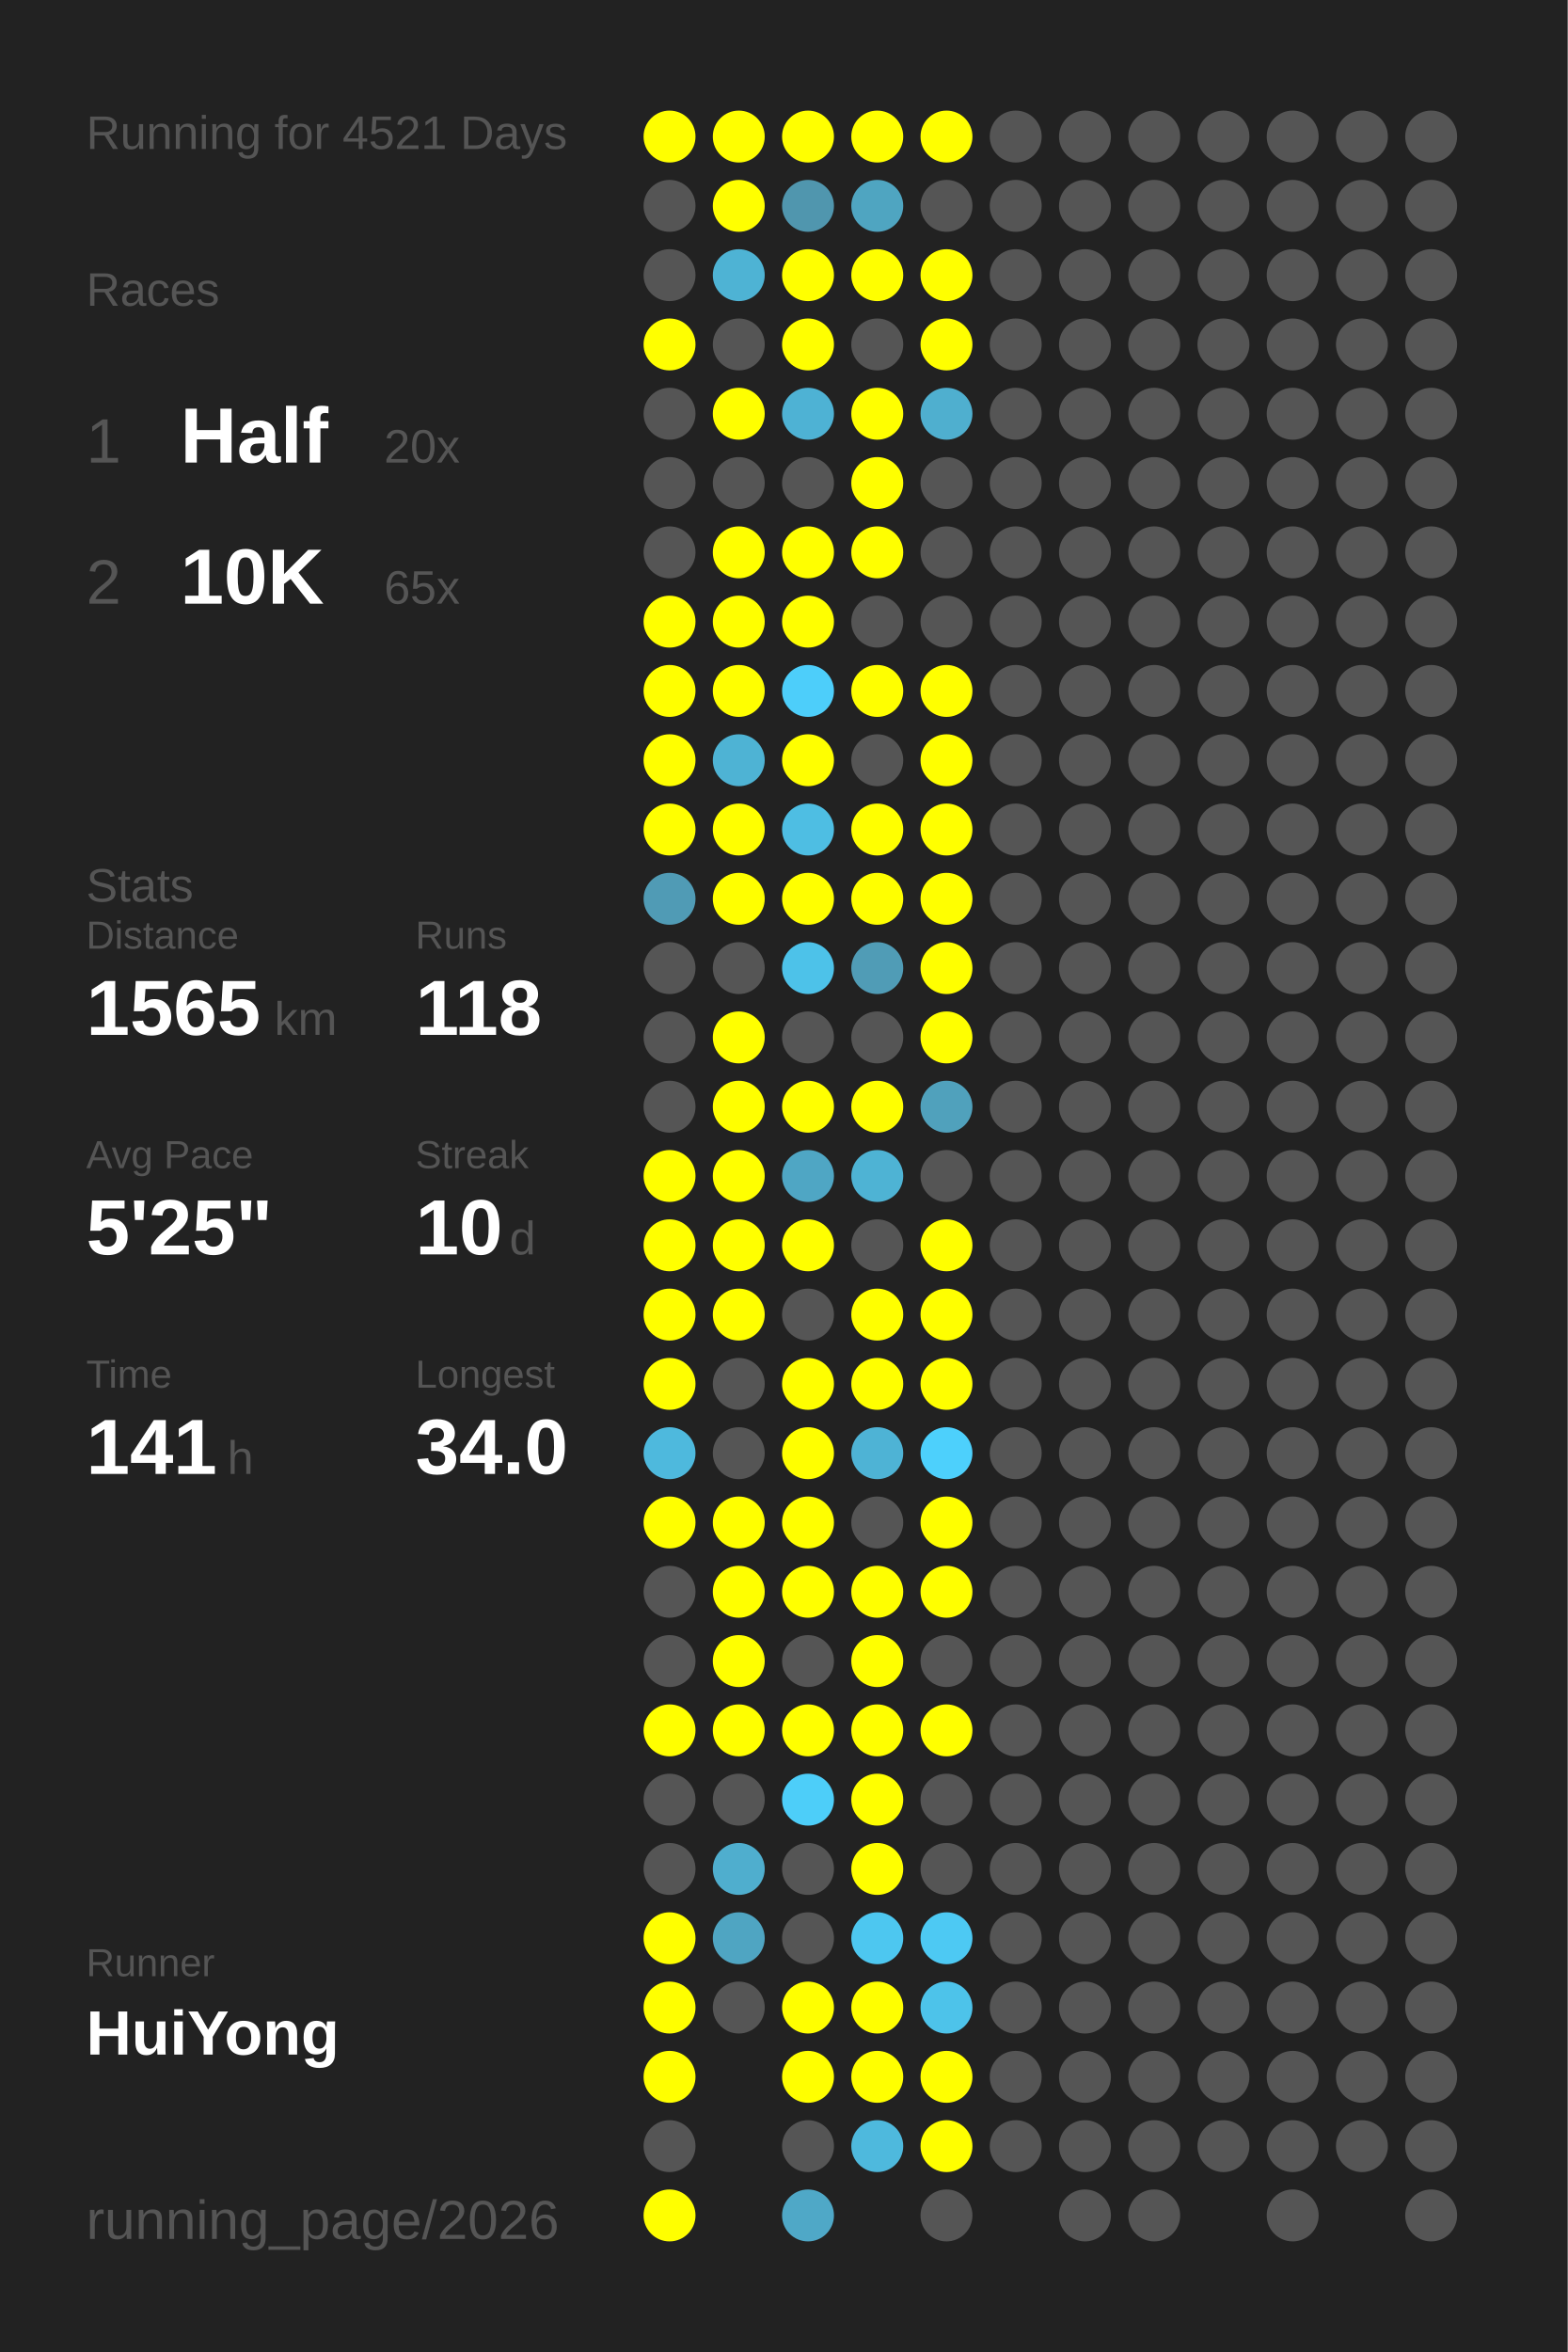
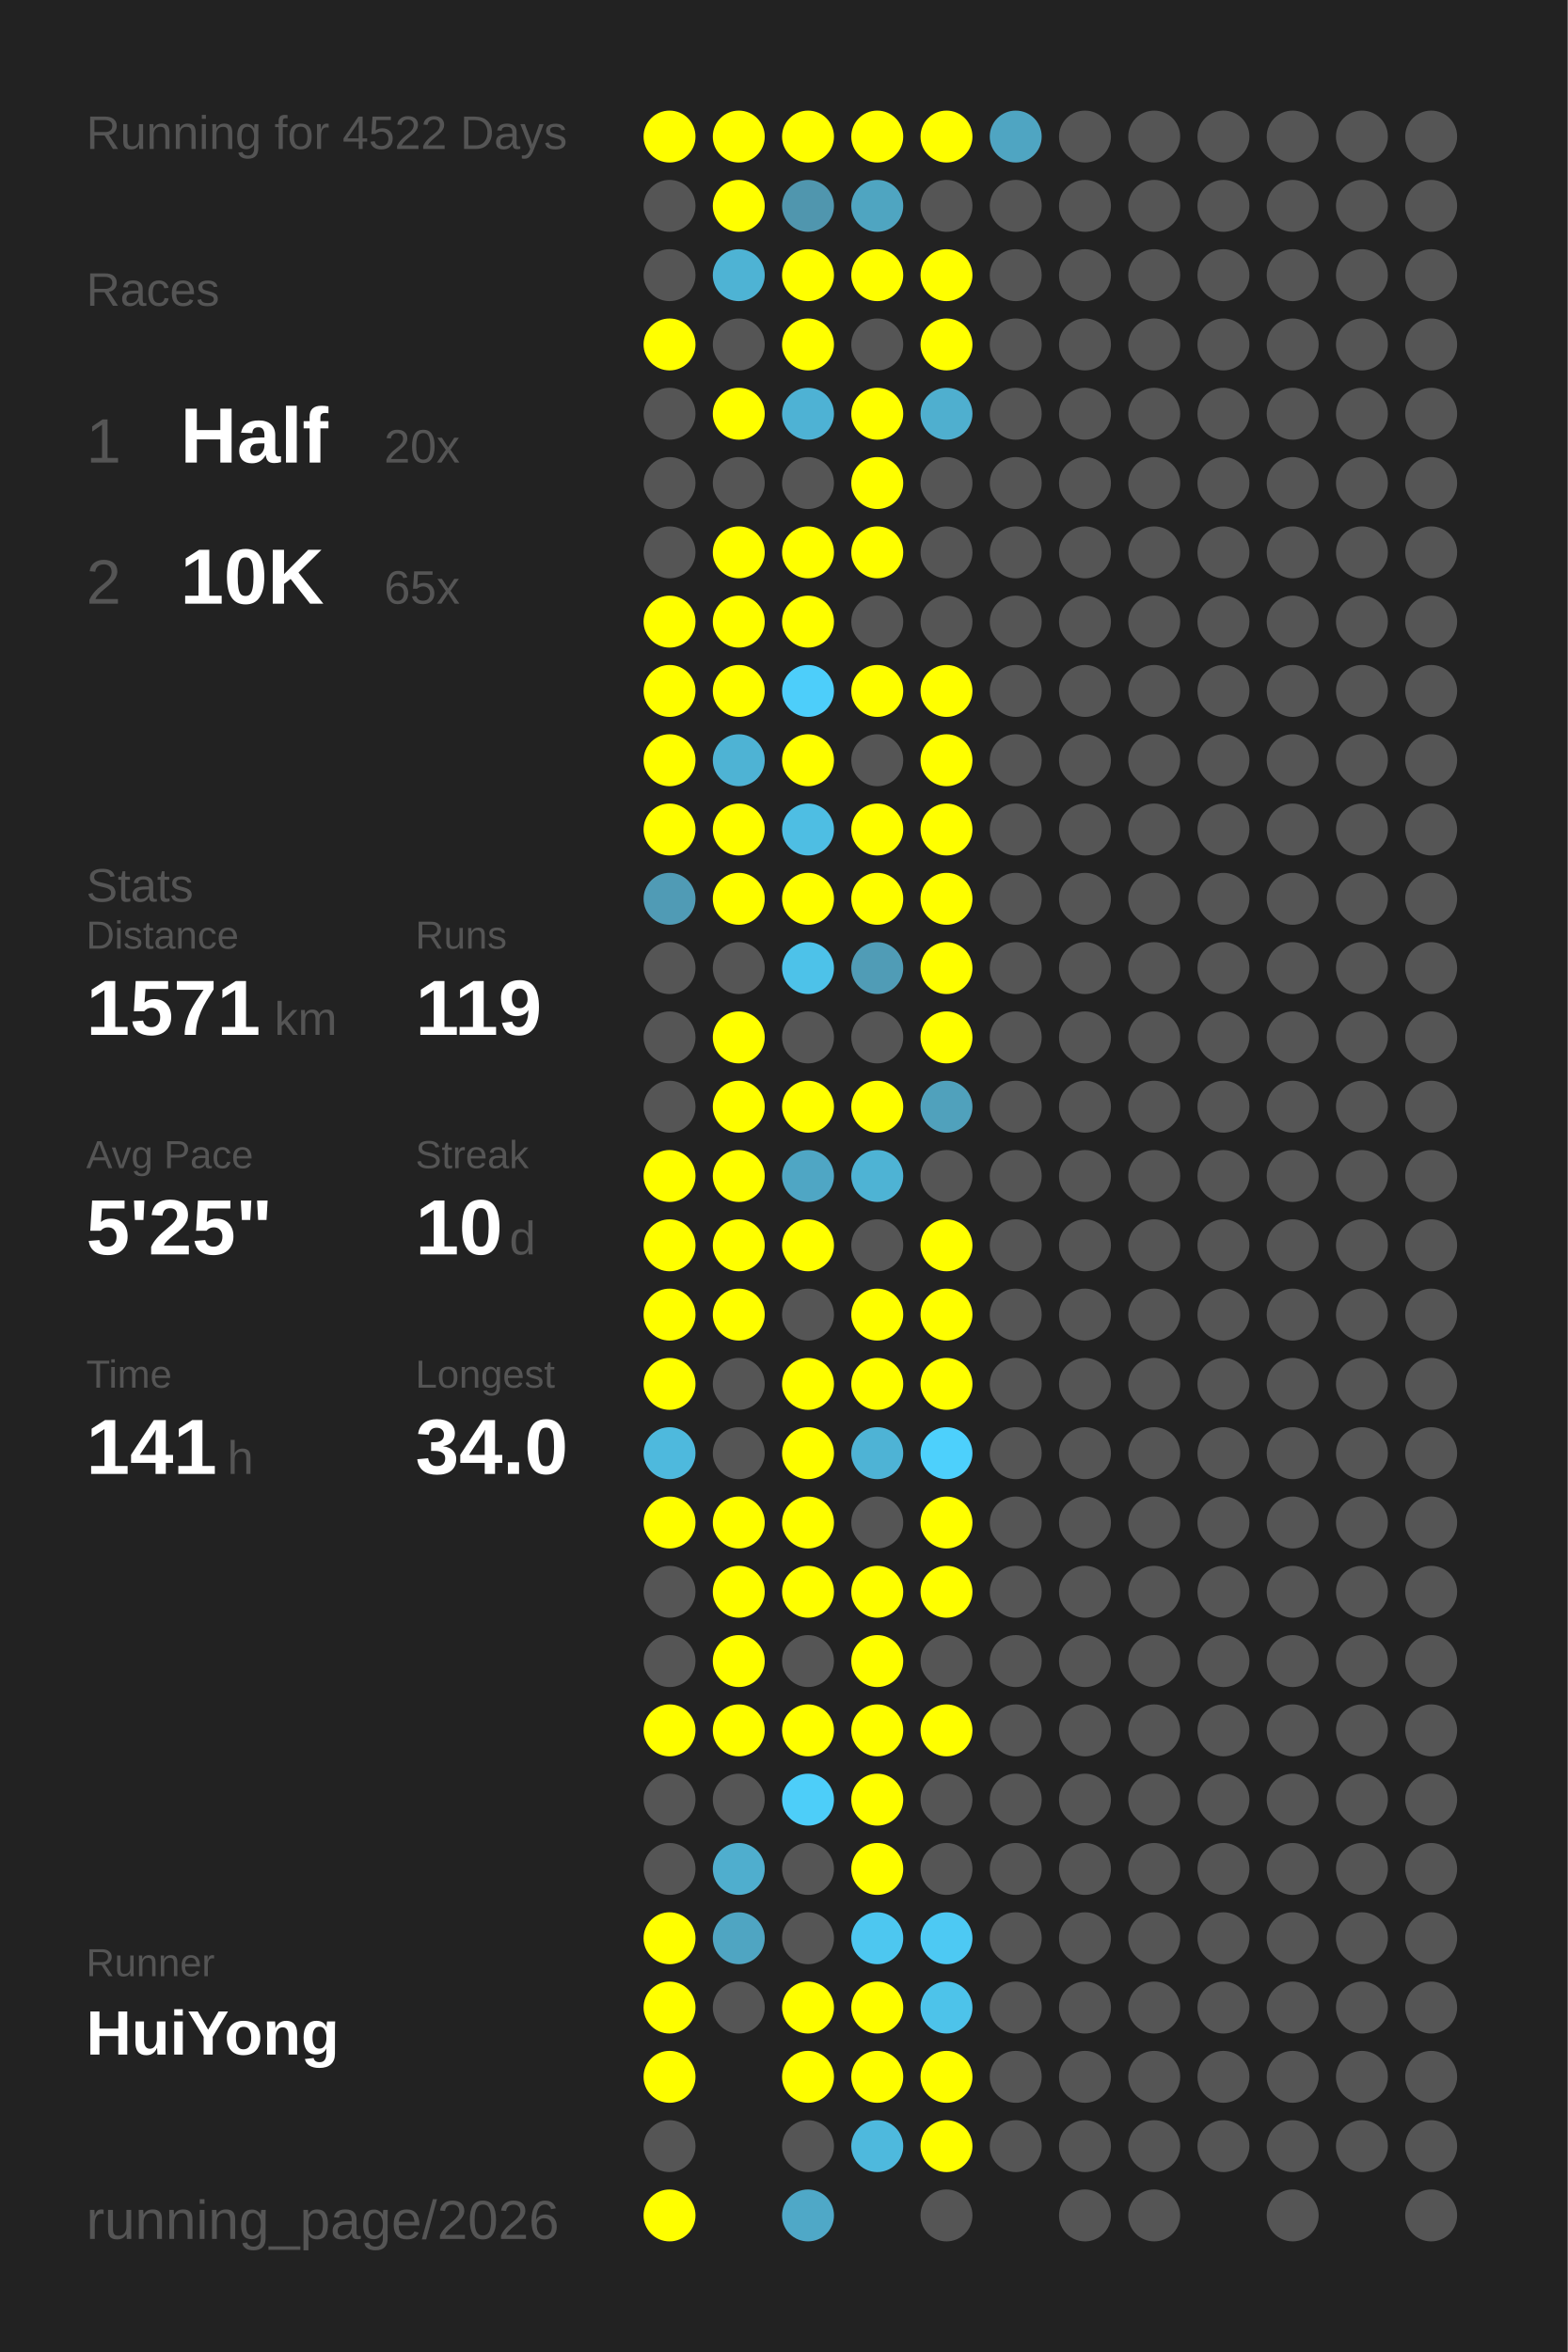
<svg xmlns="http://www.w3.org/2000/svg" baseProfile="full" height="300mm" version="1.1" viewBox="0,0,200,300" width="200mm">
  <defs />
  <rect fill="#222222" height="300" width="200" x="0" y="0" />
-   <text fill="#555555" style="font-size:6px; font-family:Arial;" x="11" y="19">Running for 4521 Days</text>
+   <text fill="#555555" style="font-size:6px; font-family:Arial;" x="11" y="19">Running for 4522 Days</text>
  <text fill="#555555" style="font-size:6px; font-family:Arial;" x="11" y="39">Races</text>
  <text fill="#555555" style="font-size:8px; font-family:Arial;" x="11" y="59">1</text>
  <text fill="#FFFFFF" style="font-size:10px; font-family:Arial; font-weight:bold;" x="23" y="59">Half</text>
  <text fill="#555555" style="font-size:6px; font-family:Arial;" x="49" y="59">20x</text>
  <text fill="#555555" style="font-size:8px; font-family:Arial;" x="11" y="77">2</text>
  <text fill="#FFFFFF" style="font-size:10px; font-family:Arial; font-weight:bold;" x="23" y="77">10K</text>
  <text fill="#555555" style="font-size:6px; font-family:Arial;" x="49" y="77">65x</text>
  <text fill="#555555" style="font-size:6px; font-family:Arial;" x="11" y="115">Stats</text>
  <text fill="#555555" style="font-size:5px; font-family:Arial;" x="11" y="121">Distance</text>
-   <text fill="#FFFFFF" style="font-size:10px; font-family:Arial; font-weight:bold;" x="11" y="132">1565</text>
+   <text fill="#FFFFFF" style="font-size:10px; font-family:Arial; font-weight:bold;" x="11" y="132">1571</text>
  <text fill="#555555" style="font-size:6px; font-family:Arial;" x="35" y="132">km</text>
  <text fill="#555555" style="font-size:5px; font-family:Arial;" x="53" y="121">Runs</text>
-   <text fill="#FFFFFF" style="font-size:10px; font-family:Arial; font-weight:bold;" x="53" y="132">118</text>
+   <text fill="#FFFFFF" style="font-size:10px; font-family:Arial; font-weight:bold;" x="53" y="132">119</text>
  <text fill="#555555" style="font-size:5px; font-family:Arial;" x="11" y="149">Avg Pace</text>
  <text fill="#FFFFFF" style="font-size:10px; font-family:Arial; font-weight:bold;" x="11" y="160">5'25"</text>
  <text fill="#555555" style="font-size:5px; font-family:Arial;" x="53" y="149">Streak</text>
  <text fill="#FFFFFF" style="font-size:10px; font-family:Arial; font-weight:bold;" x="53" y="160">10</text>
  <text fill="#555555" style="font-size:6px; font-family:Arial;" x="65" y="160">d</text>
  <text fill="#555555" style="font-size:5px; font-family:Arial;" x="11" y="177">Time</text>
  <text fill="#FFFFFF" style="font-size:10px; font-family:Arial; font-weight:bold;" x="11" y="188">141</text>
  <text fill="#555555" style="font-size:6px; font-family:Arial;" x="29" y="188">h</text>
  <text fill="#555555" style="font-size:5px; font-family:Arial;" x="53" y="177">Longest</text>
  <text fill="#FFFFFF" style="font-size:10px; font-family:Arial; font-weight:bold;" x="53" y="188">34.0</text>
  <text fill="#555555" style="font-size:5px; font-family:Arial;" x="11" y="252.065">Runner</text>
  <text fill="#FFFFFF" style="font-size:8px; font-family:Arial; font-weight:bold;" x="11" y="262.065">HuiYong</text>
  <text fill="#555555" style="font-size:7px; font-family:Arial;" x="11" y="285.581">running_page/2026</text>
  <circle cx="85.417" cy="17.419" fill="#FFFF00" r="3.312" />
  <circle cx="85.417" cy="26.258" fill="#555555" r="3.312" />
  <circle cx="85.417" cy="35.097" fill="#555555" r="3.312" />
  <circle cx="85.417" cy="43.935" fill="#FFFF00" r="3.312" />
  <circle cx="85.417" cy="52.774" fill="#555555" r="3.312" />
  <circle cx="85.417" cy="61.613" fill="#555555" r="3.312" />
  <circle cx="85.417" cy="70.452" fill="#555555" r="3.312" />
  <circle cx="85.417" cy="79.29" fill="#FFFF00" r="3.312" />
  <circle cx="85.417" cy="88.129" fill="#FFFF00" r="3.312" />
  <circle cx="85.417" cy="96.968" fill="#FFFF00" r="3.312" />
  <circle cx="85.417" cy="105.806" fill="#FFFF00" r="3.312" />
  <circle cx="85.417" cy="114.645" fill="#509bb5" r="3.312" />
  <circle cx="85.417" cy="123.484" fill="#555555" r="3.312" />
  <circle cx="85.417" cy="132.323" fill="#555555" r="3.312" />
  <circle cx="85.417" cy="141.161" fill="#555555" r="3.312" />
  <circle cx="85.417" cy="150" fill="#FFFF00" r="3.312" />
  <circle cx="85.417" cy="158.839" fill="#FFFF00" r="3.312" />
  <circle cx="85.417" cy="167.677" fill="#FFFF00" r="3.312" />
  <circle cx="85.417" cy="176.516" fill="#FFFF00" r="3.312" />
  <circle cx="85.417" cy="185.355" fill="#4eb9dd" r="3.312" />
  <circle cx="85.417" cy="194.194" fill="#FFFF00" r="3.312" />
  <circle cx="85.417" cy="203.032" fill="#555555" r="3.312" />
  <circle cx="85.417" cy="211.871" fill="#555555" r="3.312" />
  <circle cx="85.417" cy="220.71" fill="#FFFF00" r="3.312" />
  <circle cx="85.417" cy="229.548" fill="#555555" r="3.312" />
  <circle cx="85.417" cy="238.387" fill="#555555" r="3.312" />
  <circle cx="85.417" cy="247.226" fill="#FFFF00" r="3.312" />
  <circle cx="85.417" cy="256.065" fill="#FFFF00" r="3.312" />
  <circle cx="85.417" cy="264.903" fill="#FFFF00" r="3.312" />
  <circle cx="85.417" cy="273.742" fill="#555555" r="3.312" />
  <circle cx="85.417" cy="282.581" fill="#FFFF00" r="3.312" />
  <circle cx="94.25" cy="17.419" fill="#FFFF00" r="3.312" />
  <circle cx="94.25" cy="26.258" fill="#FFFF00" r="3.312" />
  <circle cx="94.25" cy="35.097" fill="#4eb3d4" r="3.312" />
  <circle cx="94.25" cy="43.935" fill="#555555" r="3.312" />
  <circle cx="94.25" cy="52.774" fill="#FFFF00" r="3.312" />
  <circle cx="94.25" cy="61.613" fill="#555555" r="3.312" />
  <circle cx="94.25" cy="70.452" fill="#FFFF00" r="3.312" />
  <circle cx="94.25" cy="79.29" fill="#FFFF00" r="3.312" />
  <circle cx="94.25" cy="88.129" fill="#FFFF00" r="3.312" />
  <circle cx="94.25" cy="96.968" fill="#4eb3d4" r="3.312" />
  <circle cx="94.25" cy="105.806" fill="#FFFF00" r="3.312" />
  <circle cx="94.25" cy="114.645" fill="#FFFF00" r="3.312" />
  <circle cx="94.25" cy="123.484" fill="#555555" r="3.312" />
  <circle cx="94.25" cy="132.323" fill="#FFFF00" r="3.312" />
  <circle cx="94.25" cy="141.161" fill="#FFFF00" r="3.312" />
  <circle cx="94.25" cy="150" fill="#FFFF00" r="3.312" />
  <circle cx="94.25" cy="158.839" fill="#FFFF00" r="3.312" />
  <circle cx="94.25" cy="167.677" fill="#FFFF00" r="3.312" />
  <circle cx="94.25" cy="176.516" fill="#555555" r="3.312" />
  <circle cx="94.25" cy="185.355" fill="#555555" r="3.312" />
  <circle cx="94.25" cy="194.194" fill="#FFFF00" r="3.312" />
  <circle cx="94.25" cy="203.032" fill="#FFFF00" r="3.312" />
  <circle cx="94.25" cy="211.871" fill="#FFFF00" r="3.312" />
  <circle cx="94.25" cy="220.71" fill="#FFFF00" r="3.312" />
  <circle cx="94.25" cy="229.548" fill="#555555" r="3.312" />
  <circle cx="94.25" cy="238.387" fill="#4faece" r="3.312" />
  <circle cx="94.25" cy="247.226" fill="#4fa5c2" r="3.312" />
  <circle cx="94.25" cy="256.065" fill="#555555" r="3.312" />
  <circle cx="103.083" cy="17.419" fill="#FFFF00" r="3.312" />
  <circle cx="103.083" cy="26.258" fill="#5096ae" r="3.312" />
  <circle cx="103.083" cy="35.097" fill="#FFFF00" r="3.312" />
  <circle cx="103.083" cy="43.935" fill="#FFFF00" r="3.312" />
  <circle cx="103.083" cy="52.774" fill="#4eb2d4" r="3.312" />
  <circle cx="103.083" cy="61.613" fill="#555555" r="3.312" />
  <circle cx="103.083" cy="70.452" fill="#FFFF00" r="3.312" />
  <circle cx="103.083" cy="79.29" fill="#FFFF00" r="3.312" />
  <circle cx="103.083" cy="88.129" fill="#4dcefa" r="3.312" />
  <circle cx="103.083" cy="96.968" fill="#FFFF00" r="3.312" />
  <circle cx="103.083" cy="105.806" fill="#4ebee3" r="3.312" />
  <circle cx="103.083" cy="114.645" fill="#FFFF00" r="3.312" />
  <circle cx="103.083" cy="123.484" fill="#4dc2e9" r="3.312" />
  <circle cx="103.083" cy="132.323" fill="#555555" r="3.312" />
  <circle cx="103.083" cy="141.161" fill="#FFFF00" r="3.312" />
  <circle cx="103.083" cy="150" fill="#4fa6c4" r="3.312" />
  <circle cx="103.083" cy="158.839" fill="#FFFF00" r="3.312" />
  <circle cx="103.083" cy="167.677" fill="#555555" r="3.312" />
  <circle cx="103.083" cy="176.516" fill="#FFFF00" r="3.312" />
  <circle cx="103.083" cy="185.355" fill="#FFFF00" r="3.312" />
  <circle cx="103.083" cy="194.194" fill="#FFFF00" r="3.312" />
  <circle cx="103.083" cy="203.032" fill="#FFFF00" r="3.312" />
  <circle cx="103.083" cy="211.871" fill="#555555" r="3.312" />
  <circle cx="103.083" cy="220.71" fill="#FFFF00" r="3.312" />
  <circle cx="103.083" cy="229.548" fill="#4dcef9" r="3.312" />
  <circle cx="103.083" cy="238.387" fill="#555555" r="3.312" />
  <circle cx="103.083" cy="247.226" fill="#555555" r="3.312" />
  <circle cx="103.083" cy="256.065" fill="#FFFF00" r="3.312" />
  <circle cx="103.083" cy="264.903" fill="#FFFF00" r="3.312" />
  <circle cx="103.083" cy="273.742" fill="#555555" r="3.312" />
  <circle cx="103.083" cy="282.581" fill="#4fa8c7" r="3.312" />
  <circle cx="111.917" cy="17.419" fill="#FFFF00" r="3.312" />
  <circle cx="111.917" cy="26.258" fill="#4fa5c1" r="3.312" />
  <circle cx="111.917" cy="35.097" fill="#FFFF00" r="3.312" />
  <circle cx="111.917" cy="43.935" fill="#555555" r="3.312" />
  <circle cx="111.917" cy="52.774" fill="#FFFF00" r="3.312" />
  <circle cx="111.917" cy="61.613" fill="#FFFF00" r="3.312" />
  <circle cx="111.917" cy="70.452" fill="#FFFF00" r="3.312" />
  <circle cx="111.917" cy="79.29" fill="#555555" r="3.312" />
  <circle cx="111.917" cy="88.129" fill="#FFFF00" r="3.312" />
  <circle cx="111.917" cy="96.968" fill="#555555" r="3.312" />
  <circle cx="111.917" cy="105.806" fill="#FFFF00" r="3.312" />
  <circle cx="111.917" cy="114.645" fill="#FFFF00" r="3.312" />
  <circle cx="111.917" cy="123.484" fill="#509cb6" r="3.312" />
  <circle cx="111.917" cy="132.323" fill="#555555" r="3.312" />
  <circle cx="111.917" cy="141.161" fill="#FFFF00" r="3.312" />
  <circle cx="111.917" cy="150" fill="#4eb3d4" r="3.312" />
  <circle cx="111.917" cy="158.839" fill="#555555" r="3.312" />
  <circle cx="111.917" cy="167.677" fill="#FFFF00" r="3.312" />
  <circle cx="111.917" cy="176.516" fill="#FFFF00" r="3.312" />
  <circle cx="111.917" cy="185.355" fill="#4eb3d5" r="3.312" />
  <circle cx="111.917" cy="194.194" fill="#555555" r="3.312" />
  <circle cx="111.917" cy="203.032" fill="#FFFF00" r="3.312" />
  <circle cx="111.917" cy="211.871" fill="#FFFF00" r="3.312" />
  <circle cx="111.917" cy="220.71" fill="#FFFF00" r="3.312" />
  <circle cx="111.917" cy="229.548" fill="#FFFF00" r="3.312" />
  <circle cx="111.917" cy="238.387" fill="#FFFF00" r="3.312" />
  <circle cx="111.917" cy="247.226" fill="#4dc7f0" r="3.312" />
  <circle cx="111.917" cy="256.065" fill="#FFFF00" r="3.312" />
  <circle cx="111.917" cy="264.903" fill="#FFFF00" r="3.312" />
  <circle cx="111.917" cy="273.742" fill="#4eb9dd" r="3.312" />
  <circle cx="120.75" cy="17.419" fill="#FFFF00" r="3.312" />
  <circle cx="120.75" cy="26.258" fill="#555555" r="3.312" />
  <circle cx="120.75" cy="35.097" fill="#FFFF00" r="3.312" />
  <circle cx="120.75" cy="43.935" fill="#FFFF00" r="3.312" />
  <circle cx="120.75" cy="52.774" fill="#4fafcf" r="3.312" />
  <circle cx="120.75" cy="61.613" fill="#555555" r="3.312" />
  <circle cx="120.75" cy="70.452" fill="#555555" r="3.312" />
  <circle cx="120.75" cy="79.29" fill="#555555" r="3.312" />
  <circle cx="120.75" cy="88.129" fill="#FFFF00" r="3.312" />
  <circle cx="120.75" cy="96.968" fill="#FFFF00" r="3.312" />
  <circle cx="120.75" cy="105.806" fill="#FFFF00" r="3.312" />
  <circle cx="120.75" cy="114.645" fill="#FFFF00" r="3.312" />
  <circle cx="120.75" cy="123.484" fill="#FFFF00" r="3.312" />
  <circle cx="120.75" cy="132.323" fill="#FFFF00" r="3.312" />
  <circle cx="120.75" cy="141.161" fill="#50a1bc" r="3.312" />
  <circle cx="120.75" cy="150" fill="#555555" r="3.312" />
  <circle cx="120.75" cy="158.839" fill="#FFFF00" r="3.312" />
  <circle cx="120.75" cy="167.677" fill="#FFFF00" r="3.312" />
  <circle cx="120.75" cy="176.516" fill="#FFFF00" r="3.312" />
  <circle cx="120.75" cy="185.355" fill="#4dd0fc" r="3.312" />
  <circle cx="120.75" cy="194.194" fill="#FFFF00" r="3.312" />
  <circle cx="120.75" cy="203.032" fill="#FFFF00" r="3.312" />
  <circle cx="120.75" cy="211.871" fill="#555555" r="3.312" />
  <circle cx="120.75" cy="220.71" fill="#FFFF00" r="3.312" />
  <circle cx="120.75" cy="229.548" fill="#555555" r="3.312" />
  <circle cx="120.75" cy="238.387" fill="#555555" r="3.312" />
  <circle cx="120.75" cy="247.226" fill="#4dc9f3" r="3.312" />
  <circle cx="120.75" cy="256.065" fill="#4dc3ea" r="3.312" />
  <circle cx="120.75" cy="264.903" fill="#FFFF00" r="3.312" />
  <circle cx="120.75" cy="273.742" fill="#FFFF00" r="3.312" />
  <circle cx="120.75" cy="282.581" fill="#555555" r="3.312" />
-   <circle cx="129.583" cy="17.419" fill="#555555" r="3.312" />
+   <circle cx="129.583" cy="17.419" fill="#4fa5c2" r="3.312" />
  <circle cx="129.583" cy="26.258" fill="#555555" r="3.312" />
  <circle cx="129.583" cy="35.097" fill="#555555" r="3.312" />
  <circle cx="129.583" cy="43.935" fill="#555555" r="3.312" />
  <circle cx="129.583" cy="52.774" fill="#555555" r="3.312" />
  <circle cx="129.583" cy="61.613" fill="#555555" r="3.312" />
  <circle cx="129.583" cy="70.452" fill="#555555" r="3.312" />
  <circle cx="129.583" cy="79.29" fill="#555555" r="3.312" />
  <circle cx="129.583" cy="88.129" fill="#555555" r="3.312" />
  <circle cx="129.583" cy="96.968" fill="#555555" r="3.312" />
  <circle cx="129.583" cy="105.806" fill="#555555" r="3.312" />
  <circle cx="129.583" cy="114.645" fill="#555555" r="3.312" />
  <circle cx="129.583" cy="123.484" fill="#555555" r="3.312" />
  <circle cx="129.583" cy="132.323" fill="#555555" r="3.312" />
  <circle cx="129.583" cy="141.161" fill="#555555" r="3.312" />
  <circle cx="129.583" cy="150" fill="#555555" r="3.312" />
  <circle cx="129.583" cy="158.839" fill="#555555" r="3.312" />
  <circle cx="129.583" cy="167.677" fill="#555555" r="3.312" />
  <circle cx="129.583" cy="176.516" fill="#555555" r="3.312" />
  <circle cx="129.583" cy="185.355" fill="#555555" r="3.312" />
  <circle cx="129.583" cy="194.194" fill="#555555" r="3.312" />
  <circle cx="129.583" cy="203.032" fill="#555555" r="3.312" />
  <circle cx="129.583" cy="211.871" fill="#555555" r="3.312" />
  <circle cx="129.583" cy="220.71" fill="#555555" r="3.312" />
  <circle cx="129.583" cy="229.548" fill="#555555" r="3.312" />
  <circle cx="129.583" cy="238.387" fill="#555555" r="3.312" />
  <circle cx="129.583" cy="247.226" fill="#555555" r="3.312" />
  <circle cx="129.583" cy="256.065" fill="#555555" r="3.312" />
  <circle cx="129.583" cy="264.903" fill="#555555" r="3.312" />
  <circle cx="129.583" cy="273.742" fill="#555555" r="3.312" />
  <circle cx="138.417" cy="17.419" fill="#555555" r="3.312" />
  <circle cx="138.417" cy="26.258" fill="#555555" r="3.312" />
  <circle cx="138.417" cy="35.097" fill="#555555" r="3.312" />
  <circle cx="138.417" cy="43.935" fill="#555555" r="3.312" />
  <circle cx="138.417" cy="52.774" fill="#555555" r="3.312" />
  <circle cx="138.417" cy="61.613" fill="#555555" r="3.312" />
  <circle cx="138.417" cy="70.452" fill="#555555" r="3.312" />
  <circle cx="138.417" cy="79.29" fill="#555555" r="3.312" />
  <circle cx="138.417" cy="88.129" fill="#555555" r="3.312" />
  <circle cx="138.417" cy="96.968" fill="#555555" r="3.312" />
  <circle cx="138.417" cy="105.806" fill="#555555" r="3.312" />
  <circle cx="138.417" cy="114.645" fill="#555555" r="3.312" />
  <circle cx="138.417" cy="123.484" fill="#555555" r="3.312" />
  <circle cx="138.417" cy="132.323" fill="#555555" r="3.312" />
  <circle cx="138.417" cy="141.161" fill="#555555" r="3.312" />
  <circle cx="138.417" cy="150" fill="#555555" r="3.312" />
  <circle cx="138.417" cy="158.839" fill="#555555" r="3.312" />
  <circle cx="138.417" cy="167.677" fill="#555555" r="3.312" />
  <circle cx="138.417" cy="176.516" fill="#555555" r="3.312" />
  <circle cx="138.417" cy="185.355" fill="#555555" r="3.312" />
  <circle cx="138.417" cy="194.194" fill="#555555" r="3.312" />
  <circle cx="138.417" cy="203.032" fill="#555555" r="3.312" />
  <circle cx="138.417" cy="211.871" fill="#555555" r="3.312" />
  <circle cx="138.417" cy="220.71" fill="#555555" r="3.312" />
  <circle cx="138.417" cy="229.548" fill="#555555" r="3.312" />
  <circle cx="138.417" cy="238.387" fill="#555555" r="3.312" />
  <circle cx="138.417" cy="247.226" fill="#555555" r="3.312" />
  <circle cx="138.417" cy="256.065" fill="#555555" r="3.312" />
  <circle cx="138.417" cy="264.903" fill="#555555" r="3.312" />
  <circle cx="138.417" cy="273.742" fill="#555555" r="3.312" />
  <circle cx="138.417" cy="282.581" fill="#555555" r="3.312" />
  <circle cx="147.25" cy="17.419" fill="#555555" r="3.312" />
  <circle cx="147.25" cy="26.258" fill="#555555" r="3.312" />
  <circle cx="147.25" cy="35.097" fill="#555555" r="3.312" />
  <circle cx="147.25" cy="43.935" fill="#555555" r="3.312" />
  <circle cx="147.25" cy="52.774" fill="#555555" r="3.312" />
  <circle cx="147.25" cy="61.613" fill="#555555" r="3.312" />
  <circle cx="147.25" cy="70.452" fill="#555555" r="3.312" />
  <circle cx="147.25" cy="79.29" fill="#555555" r="3.312" />
  <circle cx="147.25" cy="88.129" fill="#555555" r="3.312" />
  <circle cx="147.25" cy="96.968" fill="#555555" r="3.312" />
  <circle cx="147.25" cy="105.806" fill="#555555" r="3.312" />
  <circle cx="147.25" cy="114.645" fill="#555555" r="3.312" />
  <circle cx="147.25" cy="123.484" fill="#555555" r="3.312" />
  <circle cx="147.25" cy="132.323" fill="#555555" r="3.312" />
  <circle cx="147.25" cy="141.161" fill="#555555" r="3.312" />
  <circle cx="147.25" cy="150" fill="#555555" r="3.312" />
  <circle cx="147.25" cy="158.839" fill="#555555" r="3.312" />
  <circle cx="147.25" cy="167.677" fill="#555555" r="3.312" />
  <circle cx="147.25" cy="176.516" fill="#555555" r="3.312" />
  <circle cx="147.25" cy="185.355" fill="#555555" r="3.312" />
  <circle cx="147.25" cy="194.194" fill="#555555" r="3.312" />
  <circle cx="147.25" cy="203.032" fill="#555555" r="3.312" />
  <circle cx="147.25" cy="211.871" fill="#555555" r="3.312" />
  <circle cx="147.25" cy="220.71" fill="#555555" r="3.312" />
  <circle cx="147.25" cy="229.548" fill="#555555" r="3.312" />
  <circle cx="147.25" cy="238.387" fill="#555555" r="3.312" />
  <circle cx="147.25" cy="247.226" fill="#555555" r="3.312" />
  <circle cx="147.25" cy="256.065" fill="#555555" r="3.312" />
  <circle cx="147.25" cy="264.903" fill="#555555" r="3.312" />
  <circle cx="147.25" cy="273.742" fill="#555555" r="3.312" />
  <circle cx="147.25" cy="282.581" fill="#555555" r="3.312" />
  <circle cx="156.083" cy="17.419" fill="#555555" r="3.312" />
  <circle cx="156.083" cy="26.258" fill="#555555" r="3.312" />
  <circle cx="156.083" cy="35.097" fill="#555555" r="3.312" />
  <circle cx="156.083" cy="43.935" fill="#555555" r="3.312" />
  <circle cx="156.083" cy="52.774" fill="#555555" r="3.312" />
  <circle cx="156.083" cy="61.613" fill="#555555" r="3.312" />
  <circle cx="156.083" cy="70.452" fill="#555555" r="3.312" />
  <circle cx="156.083" cy="79.29" fill="#555555" r="3.312" />
  <circle cx="156.083" cy="88.129" fill="#555555" r="3.312" />
  <circle cx="156.083" cy="96.968" fill="#555555" r="3.312" />
  <circle cx="156.083" cy="105.806" fill="#555555" r="3.312" />
  <circle cx="156.083" cy="114.645" fill="#555555" r="3.312" />
  <circle cx="156.083" cy="123.484" fill="#555555" r="3.312" />
  <circle cx="156.083" cy="132.323" fill="#555555" r="3.312" />
  <circle cx="156.083" cy="141.161" fill="#555555" r="3.312" />
  <circle cx="156.083" cy="150" fill="#555555" r="3.312" />
  <circle cx="156.083" cy="158.839" fill="#555555" r="3.312" />
  <circle cx="156.083" cy="167.677" fill="#555555" r="3.312" />
  <circle cx="156.083" cy="176.516" fill="#555555" r="3.312" />
  <circle cx="156.083" cy="185.355" fill="#555555" r="3.312" />
  <circle cx="156.083" cy="194.194" fill="#555555" r="3.312" />
  <circle cx="156.083" cy="203.032" fill="#555555" r="3.312" />
  <circle cx="156.083" cy="211.871" fill="#555555" r="3.312" />
  <circle cx="156.083" cy="220.71" fill="#555555" r="3.312" />
  <circle cx="156.083" cy="229.548" fill="#555555" r="3.312" />
  <circle cx="156.083" cy="238.387" fill="#555555" r="3.312" />
  <circle cx="156.083" cy="247.226" fill="#555555" r="3.312" />
  <circle cx="156.083" cy="256.065" fill="#555555" r="3.312" />
  <circle cx="156.083" cy="264.903" fill="#555555" r="3.312" />
  <circle cx="156.083" cy="273.742" fill="#555555" r="3.312" />
  <circle cx="164.917" cy="17.419" fill="#555555" r="3.312" />
  <circle cx="164.917" cy="26.258" fill="#555555" r="3.312" />
  <circle cx="164.917" cy="35.097" fill="#555555" r="3.312" />
  <circle cx="164.917" cy="43.935" fill="#555555" r="3.312" />
  <circle cx="164.917" cy="52.774" fill="#555555" r="3.312" />
  <circle cx="164.917" cy="61.613" fill="#555555" r="3.312" />
  <circle cx="164.917" cy="70.452" fill="#555555" r="3.312" />
  <circle cx="164.917" cy="79.29" fill="#555555" r="3.312" />
  <circle cx="164.917" cy="88.129" fill="#555555" r="3.312" />
  <circle cx="164.917" cy="96.968" fill="#555555" r="3.312" />
  <circle cx="164.917" cy="105.806" fill="#555555" r="3.312" />
  <circle cx="164.917" cy="114.645" fill="#555555" r="3.312" />
  <circle cx="164.917" cy="123.484" fill="#555555" r="3.312" />
  <circle cx="164.917" cy="132.323" fill="#555555" r="3.312" />
  <circle cx="164.917" cy="141.161" fill="#555555" r="3.312" />
  <circle cx="164.917" cy="150" fill="#555555" r="3.312" />
  <circle cx="164.917" cy="158.839" fill="#555555" r="3.312" />
  <circle cx="164.917" cy="167.677" fill="#555555" r="3.312" />
  <circle cx="164.917" cy="176.516" fill="#555555" r="3.312" />
  <circle cx="164.917" cy="185.355" fill="#555555" r="3.312" />
  <circle cx="164.917" cy="194.194" fill="#555555" r="3.312" />
  <circle cx="164.917" cy="203.032" fill="#555555" r="3.312" />
  <circle cx="164.917" cy="211.871" fill="#555555" r="3.312" />
  <circle cx="164.917" cy="220.71" fill="#555555" r="3.312" />
  <circle cx="164.917" cy="229.548" fill="#555555" r="3.312" />
  <circle cx="164.917" cy="238.387" fill="#555555" r="3.312" />
  <circle cx="164.917" cy="247.226" fill="#555555" r="3.312" />
  <circle cx="164.917" cy="256.065" fill="#555555" r="3.312" />
  <circle cx="164.917" cy="264.903" fill="#555555" r="3.312" />
  <circle cx="164.917" cy="273.742" fill="#555555" r="3.312" />
  <circle cx="164.917" cy="282.581" fill="#555555" r="3.312" />
  <circle cx="173.75" cy="17.419" fill="#555555" r="3.312" />
  <circle cx="173.75" cy="26.258" fill="#555555" r="3.312" />
  <circle cx="173.75" cy="35.097" fill="#555555" r="3.312" />
  <circle cx="173.75" cy="43.935" fill="#555555" r="3.312" />
  <circle cx="173.75" cy="52.774" fill="#555555" r="3.312" />
  <circle cx="173.75" cy="61.613" fill="#555555" r="3.312" />
  <circle cx="173.75" cy="70.452" fill="#555555" r="3.312" />
  <circle cx="173.75" cy="79.29" fill="#555555" r="3.312" />
  <circle cx="173.75" cy="88.129" fill="#555555" r="3.312" />
  <circle cx="173.75" cy="96.968" fill="#555555" r="3.312" />
  <circle cx="173.75" cy="105.806" fill="#555555" r="3.312" />
  <circle cx="173.75" cy="114.645" fill="#555555" r="3.312" />
  <circle cx="173.75" cy="123.484" fill="#555555" r="3.312" />
  <circle cx="173.75" cy="132.323" fill="#555555" r="3.312" />
  <circle cx="173.75" cy="141.161" fill="#555555" r="3.312" />
  <circle cx="173.75" cy="150" fill="#555555" r="3.312" />
  <circle cx="173.75" cy="158.839" fill="#555555" r="3.312" />
  <circle cx="173.75" cy="167.677" fill="#555555" r="3.312" />
  <circle cx="173.75" cy="176.516" fill="#555555" r="3.312" />
  <circle cx="173.75" cy="185.355" fill="#555555" r="3.312" />
  <circle cx="173.75" cy="194.194" fill="#555555" r="3.312" />
  <circle cx="173.75" cy="203.032" fill="#555555" r="3.312" />
  <circle cx="173.75" cy="211.871" fill="#555555" r="3.312" />
  <circle cx="173.75" cy="220.71" fill="#555555" r="3.312" />
  <circle cx="173.75" cy="229.548" fill="#555555" r="3.312" />
  <circle cx="173.75" cy="238.387" fill="#555555" r="3.312" />
  <circle cx="173.75" cy="247.226" fill="#555555" r="3.312" />
  <circle cx="173.75" cy="256.065" fill="#555555" r="3.312" />
  <circle cx="173.75" cy="264.903" fill="#555555" r="3.312" />
  <circle cx="173.75" cy="273.742" fill="#555555" r="3.312" />
  <circle cx="182.583" cy="17.419" fill="#555555" r="3.312" />
  <circle cx="182.583" cy="26.258" fill="#555555" r="3.312" />
  <circle cx="182.583" cy="35.097" fill="#555555" r="3.312" />
  <circle cx="182.583" cy="43.935" fill="#555555" r="3.312" />
  <circle cx="182.583" cy="52.774" fill="#555555" r="3.312" />
  <circle cx="182.583" cy="61.613" fill="#555555" r="3.312" />
  <circle cx="182.583" cy="70.452" fill="#555555" r="3.312" />
  <circle cx="182.583" cy="79.29" fill="#555555" r="3.312" />
  <circle cx="182.583" cy="88.129" fill="#555555" r="3.312" />
  <circle cx="182.583" cy="96.968" fill="#555555" r="3.312" />
  <circle cx="182.583" cy="105.806" fill="#555555" r="3.312" />
  <circle cx="182.583" cy="114.645" fill="#555555" r="3.312" />
  <circle cx="182.583" cy="123.484" fill="#555555" r="3.312" />
  <circle cx="182.583" cy="132.323" fill="#555555" r="3.312" />
  <circle cx="182.583" cy="141.161" fill="#555555" r="3.312" />
  <circle cx="182.583" cy="150" fill="#555555" r="3.312" />
  <circle cx="182.583" cy="158.839" fill="#555555" r="3.312" />
  <circle cx="182.583" cy="167.677" fill="#555555" r="3.312" />
  <circle cx="182.583" cy="176.516" fill="#555555" r="3.312" />
  <circle cx="182.583" cy="185.355" fill="#555555" r="3.312" />
  <circle cx="182.583" cy="194.194" fill="#555555" r="3.312" />
  <circle cx="182.583" cy="203.032" fill="#555555" r="3.312" />
  <circle cx="182.583" cy="211.871" fill="#555555" r="3.312" />
  <circle cx="182.583" cy="220.71" fill="#555555" r="3.312" />
  <circle cx="182.583" cy="229.548" fill="#555555" r="3.312" />
  <circle cx="182.583" cy="238.387" fill="#555555" r="3.312" />
  <circle cx="182.583" cy="247.226" fill="#555555" r="3.312" />
  <circle cx="182.583" cy="256.065" fill="#555555" r="3.312" />
  <circle cx="182.583" cy="264.903" fill="#555555" r="3.312" />
  <circle cx="182.583" cy="273.742" fill="#555555" r="3.312" />
  <circle cx="182.583" cy="282.581" fill="#555555" r="3.312" />
</svg>
